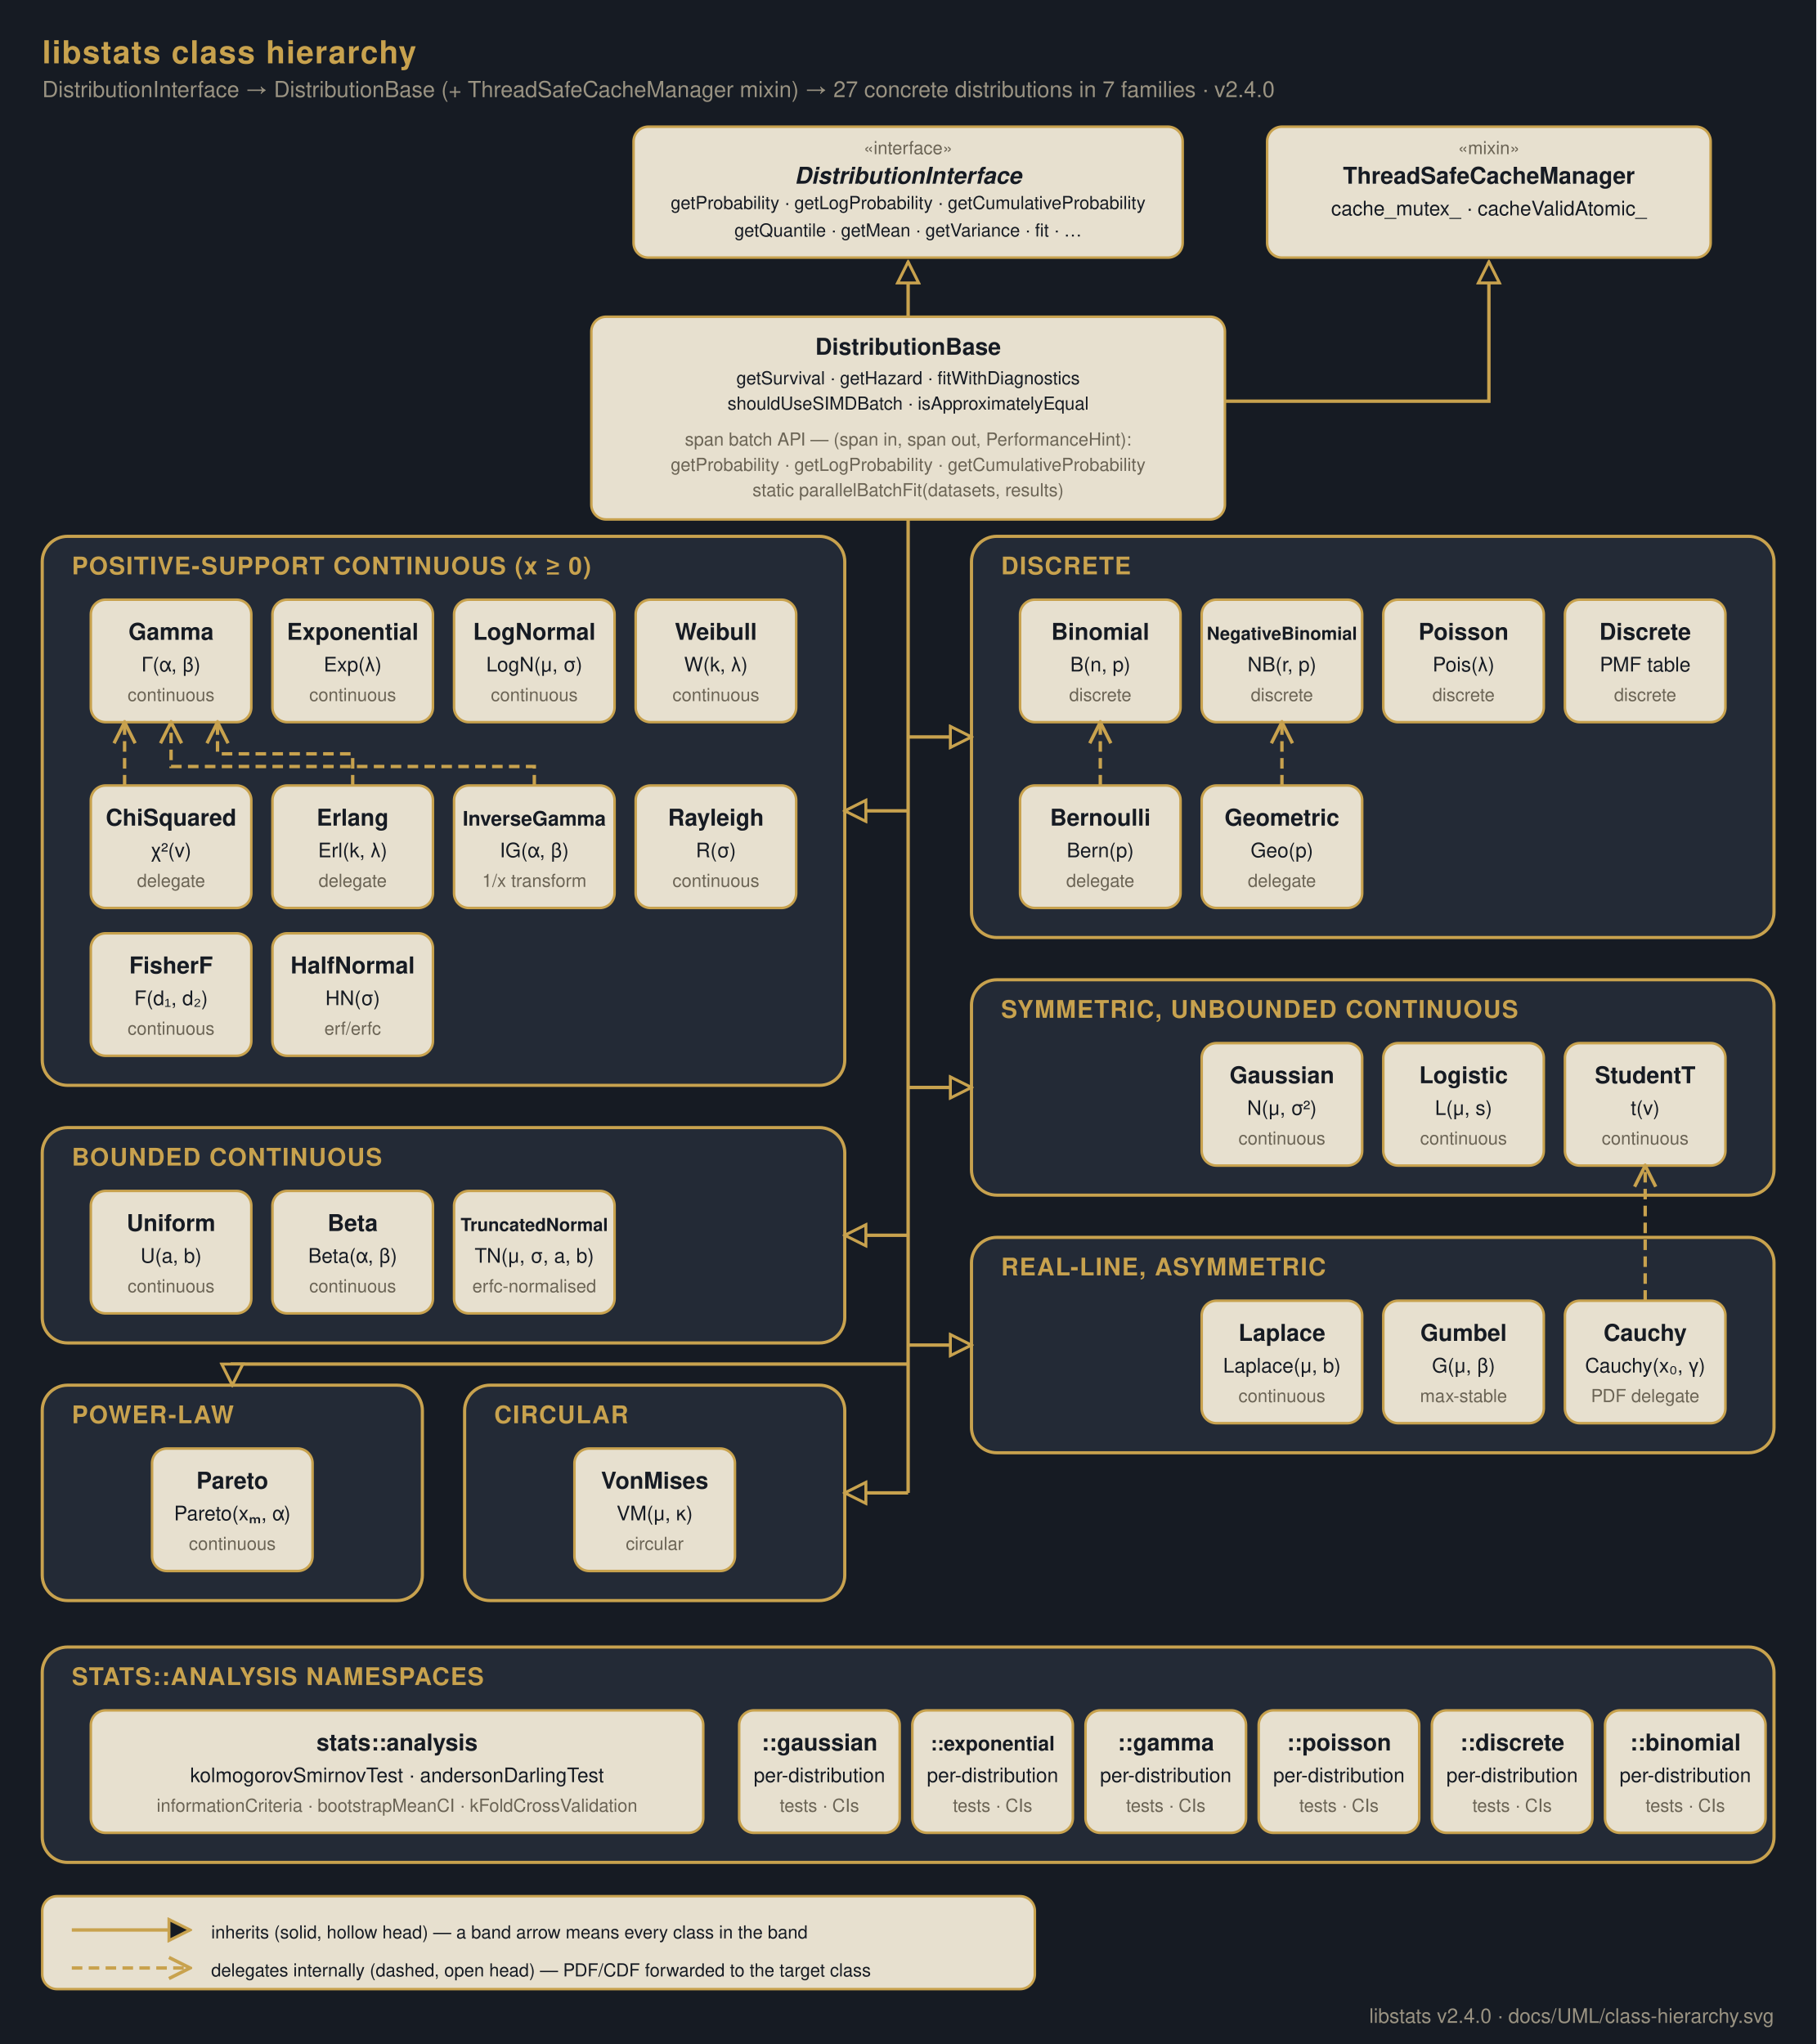
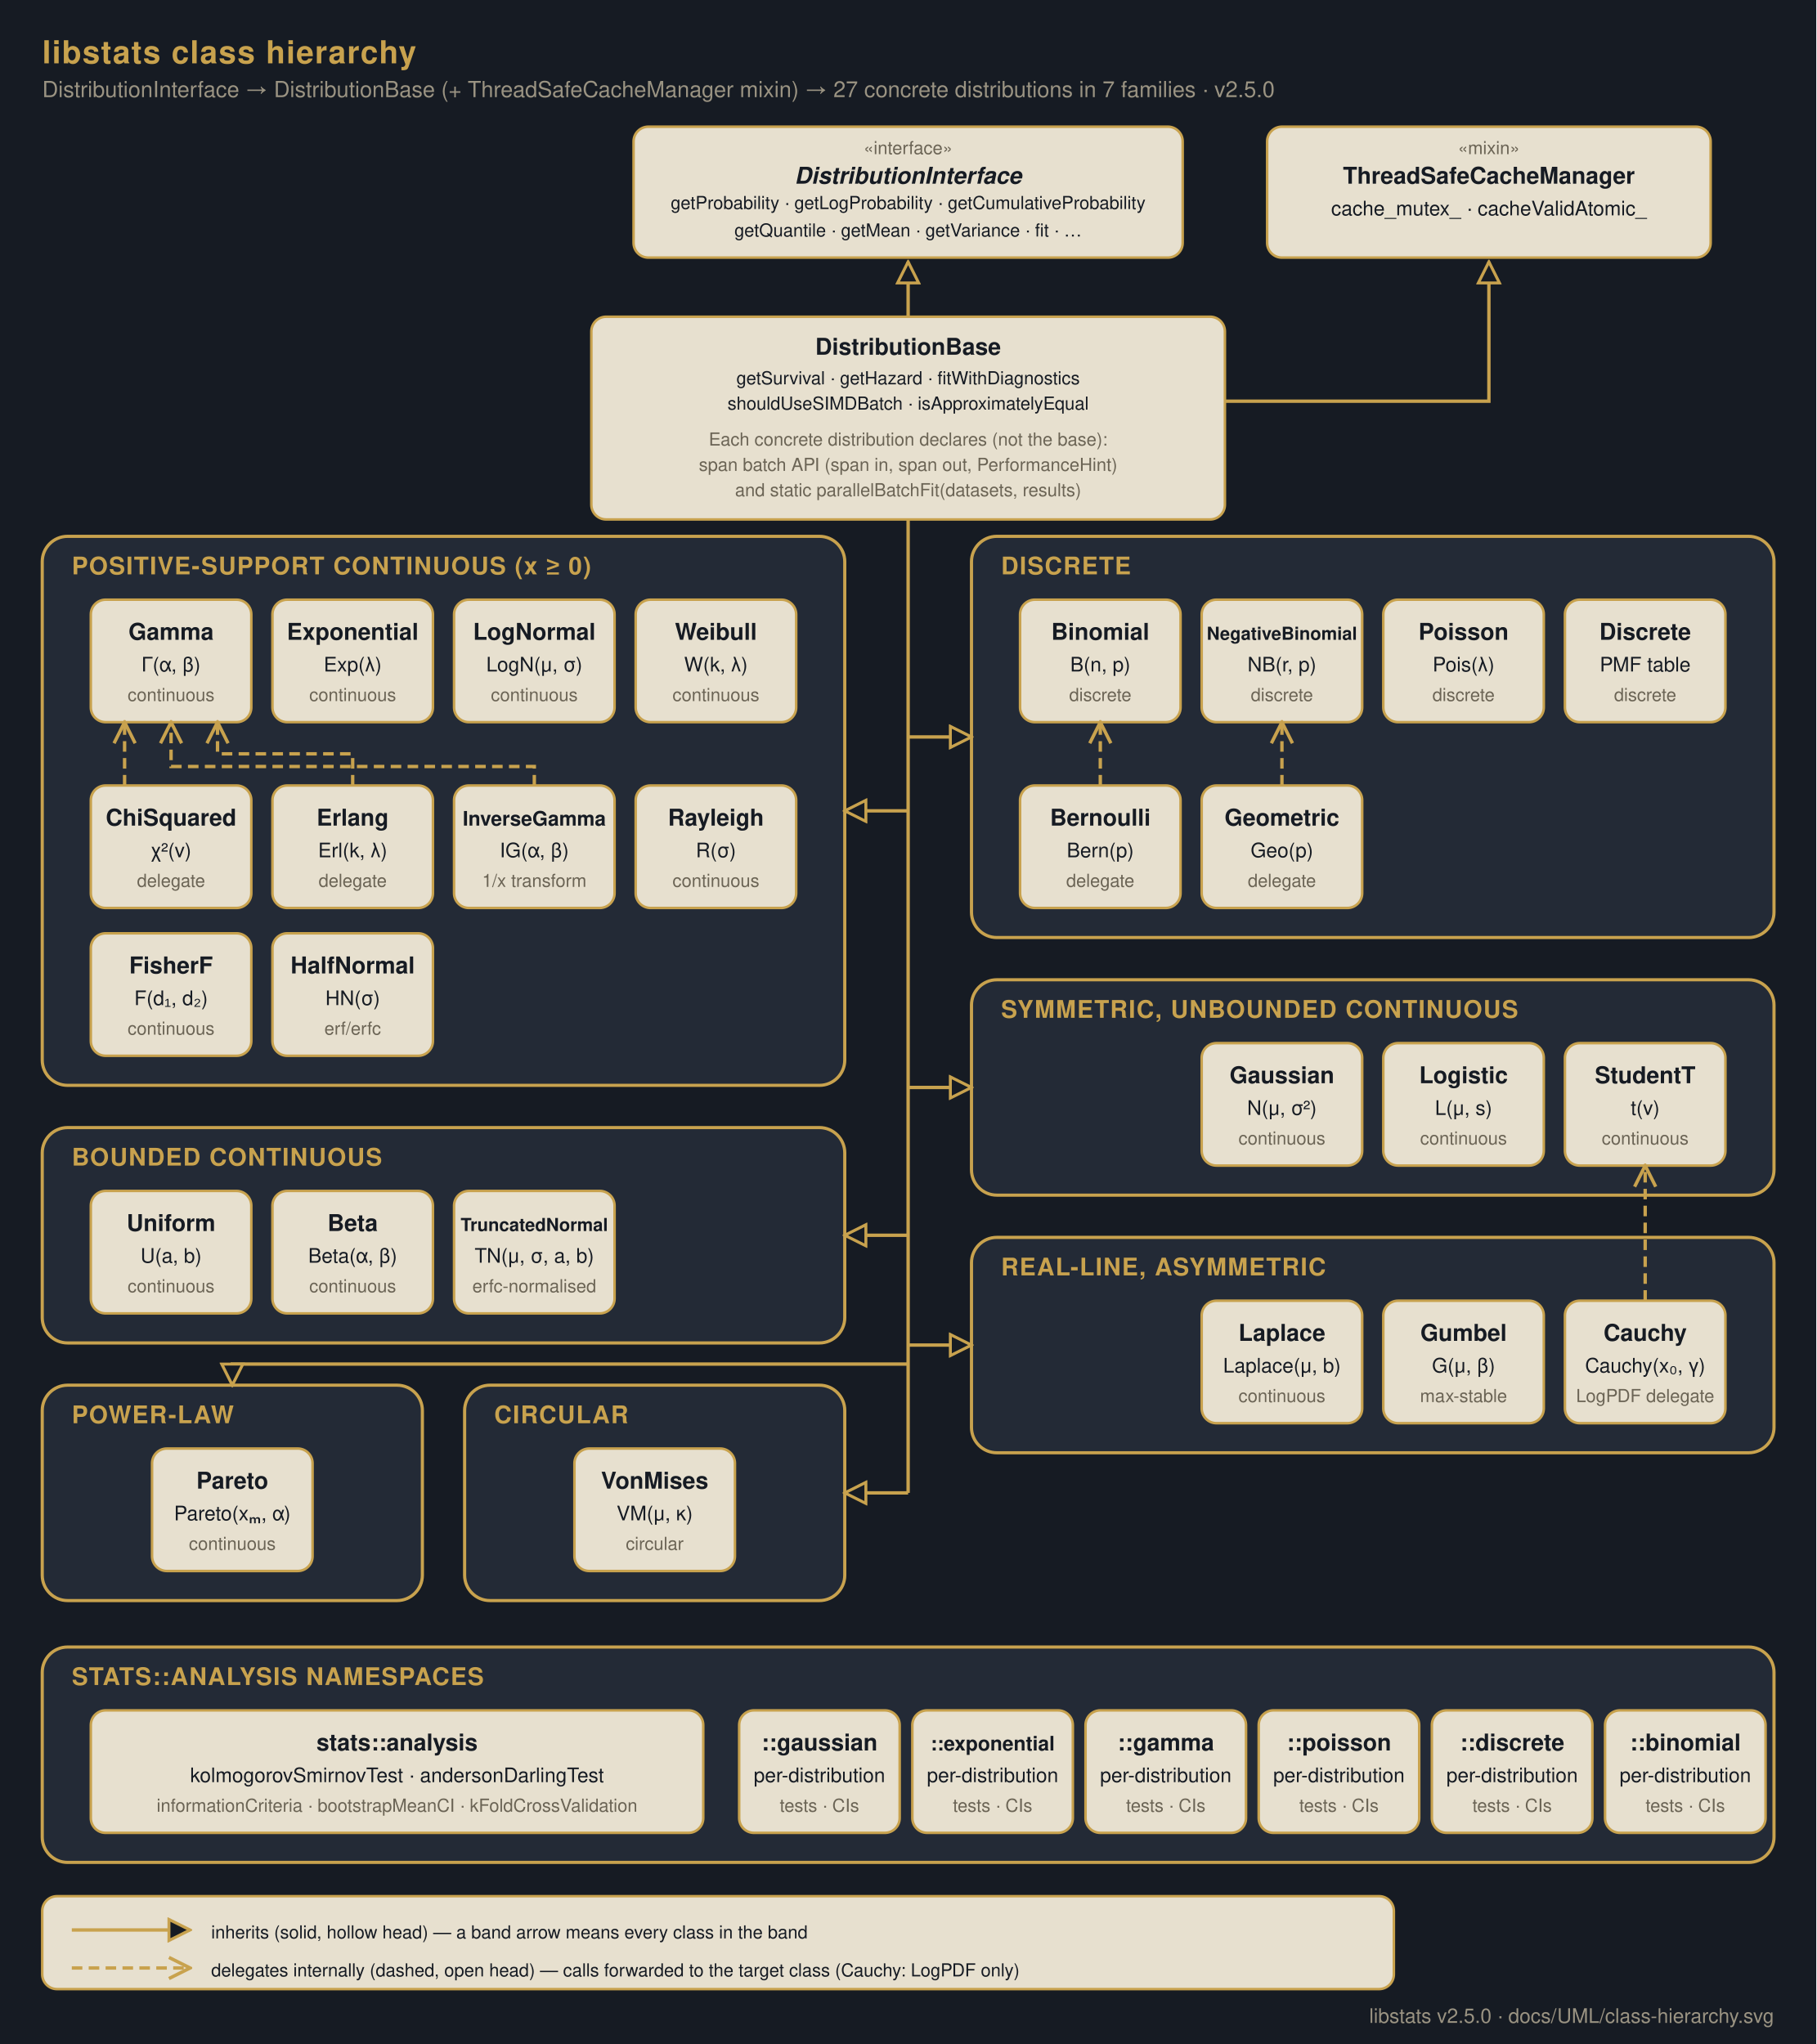
<svg xmlns="http://www.w3.org/2000/svg" viewBox="0 0 860 968" width="860" height="968">
  <defs>
    <marker id="inh" markerUnits="userSpaceOnUse" markerWidth="12" markerHeight="12" refX="11" refY="6" orient="auto">
      <polygon points="1 1,11 6,1 11" fill="#161b23" stroke="#c8a24e" stroke-width="1.4" />
    </marker>
    <marker id="del" markerUnits="userSpaceOnUse" markerWidth="12" markerHeight="12" refX="11" refY="6" orient="auto">
      <path d="M1 1 L11 6 L1 11" fill="none" stroke="#c8a24e" stroke-width="1.6" />
    </marker>
  </defs>
  <rect width="860" height="968" fill="#161b23" />
  <g font-family="system-ui,-apple-system,Helvetica,Arial,sans-serif">
    <text x="20" y="30" font-size="15" fill="#c8a24e" text-anchor="start" font-weight="bold" letter-spacing="0.5">libstats class hierarchy</text>
-     <text x="20" y="46" font-size="10.5" fill="#9a9382" text-anchor="start">DistributionInterface → DistributionBase (+ ThreadSafeCacheManager mixin) → 27 concrete distributions in 7 families · v2.4.0</text>
+     <text x="20" y="46" font-size="10.5" fill="#9a9382" text-anchor="start">DistributionInterface → DistributionBase (+ ThreadSafeCacheManager mixin) → 27 concrete distributions in 7 families · v2.5.0</text>
    <rect x="300" y="60" width="260" height="62" rx="7" fill="#e7e0cf" stroke="#c8a24e" stroke-width="1.2" />
    <text x="430.0" y="73" font-size="8.5" fill="#6b6455" text-anchor="middle">«interface»</text>
    <text x="430.0" y="87" font-size="11" fill="#161b23" text-anchor="middle" font-weight="bold" font-style="italic">DistributionInterface</text>
    <text x="430" y="99" font-size="8.5" fill="#161b23" text-anchor="middle">getProbability · getLogProbability · getCumulativeProbability</text>
    <text x="430" y="112" font-size="8.5" fill="#161b23" text-anchor="middle">getQuantile · getMean · getVariance · fit · …</text>
    <rect x="600" y="60" width="210" height="62" rx="7" fill="#e7e0cf" stroke="#c8a24e" stroke-width="1.2" />
    <text x="705.0" y="73" font-size="8.5" fill="#6b6455" text-anchor="middle">«mixin»</text>
    <text x="705.0" y="87" font-size="11" fill="#161b23" text-anchor="middle" font-weight="bold">ThreadSafeCacheManager</text>
    <text x="705.0" y="102" font-size="9.5" fill="#161b23" text-anchor="middle">cache_mutex_ · cacheValidAtomic_</text>
    <rect x="280" y="150" width="300" height="96" rx="7" fill="#e7e0cf" stroke="#c8a24e" stroke-width="1.2" />
    <text x="430" y="168" font-size="11" fill="#161b23" text-anchor="middle" font-weight="bold">DistributionBase</text>
    <text x="430" y="182" font-size="8.5" fill="#161b23" text-anchor="middle">getSurvival · getHazard · fitWithDiagnostics</text>
    <text x="430" y="194" font-size="8.5" fill="#161b23" text-anchor="middle">shouldUseSIMDBatch · isApproximatelyEqual</text>
-     <text x="430" y="211" font-size="8.5" fill="#6b6455" text-anchor="middle">span batch API — (span in, span out, PerformanceHint):</text>
-     <text x="430" y="223" font-size="8.5" fill="#6b6455" text-anchor="middle">getProbability · getLogProbability · getCumulativeProbability</text>
-     <text x="430" y="235" font-size="8.5" fill="#6b6455" text-anchor="middle">static parallelBatchFit(datasets, results)</text>
+     <text x="430" y="211" font-size="8.5" fill="#6b6455" text-anchor="middle">Each concrete distribution declares (not the base):</text>
+     <text x="430" y="223" font-size="8.5" fill="#6b6455" text-anchor="middle">span batch API (span in, span out, PerformanceHint)</text>
+     <text x="430" y="235" font-size="8.5" fill="#6b6455" text-anchor="middle">and static parallelBatchFit(datasets, results)</text>
    <path d="M430 150 V124" fill="none" stroke="#c8a24e" stroke-width="1.6" marker-end="url(#inh)" />
    <path d="M580 190 H705 V124" fill="none" stroke="#c8a24e" stroke-width="1.6" marker-end="url(#inh)" />
    <rect x="20" y="254" width="380" height="260" rx="12" fill="#232a36" stroke="#c8a24e" stroke-width="1.5" />
    <text x="34" y="272" font-size="11.5" fill="#c8a24e" text-anchor="start" font-weight="bold" letter-spacing="0.5">POSITIVE-SUPPORT CONTINUOUS  (x ≥ 0)</text>
    <rect x="43" y="284" width="76" height="58" rx="7" fill="#e7e0cf" stroke="#c8a24e" stroke-width="1.2" />
    <text x="81.0" y="303" font-size="11" fill="#161b23" text-anchor="middle" font-weight="bold">Gamma</text>
    <text x="81.0" y="318" font-size="9.5" fill="#161b23" text-anchor="middle">Γ(α, β)</text>
    <text x="81.0" y="332" font-size="8.5" fill="#6b6455" text-anchor="middle">continuous</text>
    <rect x="129" y="284" width="76" height="58" rx="7" fill="#e7e0cf" stroke="#c8a24e" stroke-width="1.2" />
    <text x="167.0" y="303" font-size="11" fill="#161b23" text-anchor="middle" font-weight="bold">Exponential</text>
    <text x="167.0" y="318" font-size="9.5" fill="#161b23" text-anchor="middle">Exp(λ)</text>
    <text x="167.0" y="332" font-size="8.5" fill="#6b6455" text-anchor="middle">continuous</text>
    <rect x="215" y="284" width="76" height="58" rx="7" fill="#e7e0cf" stroke="#c8a24e" stroke-width="1.2" />
    <text x="253.0" y="303" font-size="11" fill="#161b23" text-anchor="middle" font-weight="bold">LogNormal</text>
    <text x="253.0" y="318" font-size="9.5" fill="#161b23" text-anchor="middle">LogN(μ, σ)</text>
    <text x="253.0" y="332" font-size="8.5" fill="#6b6455" text-anchor="middle">continuous</text>
    <rect x="301" y="284" width="76" height="58" rx="7" fill="#e7e0cf" stroke="#c8a24e" stroke-width="1.2" />
    <text x="339.0" y="303" font-size="11" fill="#161b23" text-anchor="middle" font-weight="bold">Weibull</text>
    <text x="339.0" y="318" font-size="9.5" fill="#161b23" text-anchor="middle">W(k, λ)</text>
    <text x="339.0" y="332" font-size="8.5" fill="#6b6455" text-anchor="middle">continuous</text>
    <rect x="43" y="372" width="76" height="58" rx="7" fill="#e7e0cf" stroke="#c8a24e" stroke-width="1.2" />
    <text x="81.0" y="391" font-size="11" fill="#161b23" text-anchor="middle" font-weight="bold">ChiSquared</text>
    <text x="81.0" y="406" font-size="9.5" fill="#161b23" text-anchor="middle">χ²(ν)</text>
    <text x="81.0" y="420" font-size="8.5" fill="#6b6455" text-anchor="middle">delegate</text>
    <rect x="129" y="372" width="76" height="58" rx="7" fill="#e7e0cf" stroke="#c8a24e" stroke-width="1.2" />
    <text x="167.0" y="391" font-size="11" fill="#161b23" text-anchor="middle" font-weight="bold">Erlang</text>
    <text x="167.0" y="406" font-size="9.5" fill="#161b23" text-anchor="middle">Erl(k, λ)</text>
    <text x="167.0" y="420" font-size="8.5" fill="#6b6455" text-anchor="middle">delegate</text>
    <rect x="215" y="372" width="76" height="58" rx="7" fill="#e7e0cf" stroke="#c8a24e" stroke-width="1.2" />
    <text x="253.0" y="391" font-size="9.5" fill="#161b23" text-anchor="middle" font-weight="bold">InverseGamma</text>
    <text x="253.0" y="406" font-size="9.5" fill="#161b23" text-anchor="middle">IG(α, β)</text>
    <text x="253.0" y="420" font-size="8.5" fill="#6b6455" text-anchor="middle">1/x transform</text>
    <rect x="301" y="372" width="76" height="58" rx="7" fill="#e7e0cf" stroke="#c8a24e" stroke-width="1.2" />
    <text x="339.0" y="391" font-size="11" fill="#161b23" text-anchor="middle" font-weight="bold">Rayleigh</text>
    <text x="339.0" y="406" font-size="9.5" fill="#161b23" text-anchor="middle">R(σ)</text>
    <text x="339.0" y="420" font-size="8.5" fill="#6b6455" text-anchor="middle">continuous</text>
    <rect x="43" y="442" width="76" height="58" rx="7" fill="#e7e0cf" stroke="#c8a24e" stroke-width="1.2" />
    <text x="81.0" y="461" font-size="11" fill="#161b23" text-anchor="middle" font-weight="bold">FisherF</text>
    <text x="81.0" y="476" font-size="9.5" fill="#161b23" text-anchor="middle">F(d₁, d₂)</text>
    <text x="81.0" y="490" font-size="8.5" fill="#6b6455" text-anchor="middle">continuous</text>
    <rect x="129" y="442" width="76" height="58" rx="7" fill="#e7e0cf" stroke="#c8a24e" stroke-width="1.2" />
    <text x="167.0" y="461" font-size="11" fill="#161b23" text-anchor="middle" font-weight="bold">HalfNormal</text>
    <text x="167.0" y="476" font-size="9.5" fill="#161b23" text-anchor="middle">HN(σ)</text>
    <text x="167.0" y="490" font-size="8.5" fill="#6b6455" text-anchor="middle">erf/erfc</text>
    <path d="M59 372 V342" fill="none" stroke="#c8a24e" stroke-width="1.6" stroke-dasharray="5 3" marker-end="url(#del)" />
    <path d="M167 372 V357 H103 V342" fill="none" stroke="#c8a24e" stroke-width="1.6" stroke-dasharray="5 3" marker-end="url(#del)" />
    <path d="M253 372 V363 H81 V342" fill="none" stroke="#c8a24e" stroke-width="1.6" stroke-dasharray="5 3" marker-end="url(#del)" />
    <rect x="20" y="534" width="380" height="102" rx="12" fill="#232a36" stroke="#c8a24e" stroke-width="1.5" />
    <text x="34" y="552" font-size="11.5" fill="#c8a24e" text-anchor="start" font-weight="bold" letter-spacing="0.5">BOUNDED CONTINUOUS</text>
    <rect x="43" y="564" width="76" height="58" rx="7" fill="#e7e0cf" stroke="#c8a24e" stroke-width="1.2" />
    <text x="81.0" y="583" font-size="11" fill="#161b23" text-anchor="middle" font-weight="bold">Uniform</text>
    <text x="81.0" y="598" font-size="9.5" fill="#161b23" text-anchor="middle">U(a, b)</text>
    <text x="81.0" y="612" font-size="8.5" fill="#6b6455" text-anchor="middle">continuous</text>
    <rect x="129" y="564" width="76" height="58" rx="7" fill="#e7e0cf" stroke="#c8a24e" stroke-width="1.2" />
    <text x="167.0" y="583" font-size="11" fill="#161b23" text-anchor="middle" font-weight="bold">Beta</text>
    <text x="167.0" y="598" font-size="9.5" fill="#161b23" text-anchor="middle">Beta(α, β)</text>
    <text x="167.0" y="612" font-size="8.5" fill="#6b6455" text-anchor="middle">continuous</text>
    <rect x="215" y="564" width="76" height="58" rx="7" fill="#e7e0cf" stroke="#c8a24e" stroke-width="1.2" />
    <text x="253.0" y="583" font-size="8.5" fill="#161b23" text-anchor="middle" font-weight="bold">TruncatedNormal</text>
    <text x="253.0" y="598" font-size="9.5" fill="#161b23" text-anchor="middle">TN(μ, σ, a, b)</text>
    <text x="253.0" y="612" font-size="8.5" fill="#6b6455" text-anchor="middle">erfc-normalised</text>
    <rect x="20" y="656" width="180" height="102" rx="12" fill="#232a36" stroke="#c8a24e" stroke-width="1.5" />
    <text x="34" y="674" font-size="11.5" fill="#c8a24e" text-anchor="start" font-weight="bold" letter-spacing="0.5">POWER-LAW</text>
    <rect x="72" y="686" width="76" height="58" rx="7" fill="#e7e0cf" stroke="#c8a24e" stroke-width="1.2" />
    <text x="110.0" y="705" font-size="11" fill="#161b23" text-anchor="middle" font-weight="bold">Pareto</text>
    <text x="110.0" y="720" font-size="9.5" fill="#161b23" text-anchor="middle">Pareto(xₘ, α)</text>
    <text x="110.0" y="734" font-size="8.5" fill="#6b6455" text-anchor="middle">continuous</text>
    <rect x="220" y="656" width="180" height="102" rx="12" fill="#232a36" stroke="#c8a24e" stroke-width="1.5" />
    <text x="234" y="674" font-size="11.5" fill="#c8a24e" text-anchor="start" font-weight="bold" letter-spacing="0.5">CIRCULAR</text>
    <rect x="272" y="686" width="76" height="58" rx="7" fill="#e7e0cf" stroke="#c8a24e" stroke-width="1.2" />
    <text x="310.0" y="705" font-size="11" fill="#161b23" text-anchor="middle" font-weight="bold">VonMises</text>
    <text x="310.0" y="720" font-size="9.5" fill="#161b23" text-anchor="middle">VM(μ, κ)</text>
    <text x="310.0" y="734" font-size="8.5" fill="#6b6455" text-anchor="middle">circular</text>
    <rect x="460" y="254" width="380" height="190" rx="12" fill="#232a36" stroke="#c8a24e" stroke-width="1.5" />
    <text x="474" y="272" font-size="11.5" fill="#c8a24e" text-anchor="start" font-weight="bold" letter-spacing="0.5">DISCRETE</text>
    <rect x="483" y="284" width="76" height="58" rx="7" fill="#e7e0cf" stroke="#c8a24e" stroke-width="1.2" />
    <text x="521.0" y="303" font-size="11" fill="#161b23" text-anchor="middle" font-weight="bold">Binomial</text>
    <text x="521.0" y="318" font-size="9.5" fill="#161b23" text-anchor="middle">B(n, p)</text>
    <text x="521.0" y="332" font-size="8.5" fill="#6b6455" text-anchor="middle">discrete</text>
    <rect x="569" y="284" width="76" height="58" rx="7" fill="#e7e0cf" stroke="#c8a24e" stroke-width="1.2" />
    <text x="607.0" y="303" font-size="8.5" fill="#161b23" text-anchor="middle" font-weight="bold">NegativeBinomial</text>
    <text x="607.0" y="318" font-size="9.5" fill="#161b23" text-anchor="middle">NB(r, p)</text>
    <text x="607.0" y="332" font-size="8.5" fill="#6b6455" text-anchor="middle">discrete</text>
    <rect x="655" y="284" width="76" height="58" rx="7" fill="#e7e0cf" stroke="#c8a24e" stroke-width="1.2" />
    <text x="693.0" y="303" font-size="11" fill="#161b23" text-anchor="middle" font-weight="bold">Poisson</text>
    <text x="693.0" y="318" font-size="9.5" fill="#161b23" text-anchor="middle">Pois(λ)</text>
    <text x="693.0" y="332" font-size="8.5" fill="#6b6455" text-anchor="middle">discrete</text>
    <rect x="741" y="284" width="76" height="58" rx="7" fill="#e7e0cf" stroke="#c8a24e" stroke-width="1.2" />
    <text x="779.0" y="303" font-size="11" fill="#161b23" text-anchor="middle" font-weight="bold">Discrete</text>
    <text x="779.0" y="318" font-size="9.5" fill="#161b23" text-anchor="middle">PMF table</text>
    <text x="779.0" y="332" font-size="8.5" fill="#6b6455" text-anchor="middle">discrete</text>
    <rect x="483" y="372" width="76" height="58" rx="7" fill="#e7e0cf" stroke="#c8a24e" stroke-width="1.2" />
    <text x="521.0" y="391" font-size="11" fill="#161b23" text-anchor="middle" font-weight="bold">Bernoulli</text>
    <text x="521.0" y="406" font-size="9.5" fill="#161b23" text-anchor="middle">Bern(p)</text>
    <text x="521.0" y="420" font-size="8.5" fill="#6b6455" text-anchor="middle">delegate</text>
    <rect x="569" y="372" width="76" height="58" rx="7" fill="#e7e0cf" stroke="#c8a24e" stroke-width="1.2" />
    <text x="607.0" y="391" font-size="11" fill="#161b23" text-anchor="middle" font-weight="bold">Geometric</text>
    <text x="607.0" y="406" font-size="9.5" fill="#161b23" text-anchor="middle">Geo(p)</text>
    <text x="607.0" y="420" font-size="8.5" fill="#6b6455" text-anchor="middle">delegate</text>
    <path d="M521 372 V342" fill="none" stroke="#c8a24e" stroke-width="1.6" stroke-dasharray="5 3" marker-end="url(#del)" />
    <path d="M607 372 V342" fill="none" stroke="#c8a24e" stroke-width="1.6" stroke-dasharray="5 3" marker-end="url(#del)" />
    <rect x="460" y="464" width="380" height="102" rx="12" fill="#232a36" stroke="#c8a24e" stroke-width="1.5" />
    <text x="474" y="482" font-size="11.5" fill="#c8a24e" text-anchor="start" font-weight="bold" letter-spacing="0.5">SYMMETRIC, UNBOUNDED CONTINUOUS</text>
    <rect x="569" y="494" width="76" height="58" rx="7" fill="#e7e0cf" stroke="#c8a24e" stroke-width="1.2" />
    <text x="607.0" y="513" font-size="11" fill="#161b23" text-anchor="middle" font-weight="bold">Gaussian</text>
    <text x="607.0" y="528" font-size="9.5" fill="#161b23" text-anchor="middle">N(μ, σ²)</text>
    <text x="607.0" y="542" font-size="8.5" fill="#6b6455" text-anchor="middle">continuous</text>
    <rect x="655" y="494" width="76" height="58" rx="7" fill="#e7e0cf" stroke="#c8a24e" stroke-width="1.2" />
    <text x="693.0" y="513" font-size="11" fill="#161b23" text-anchor="middle" font-weight="bold">Logistic</text>
    <text x="693.0" y="528" font-size="9.5" fill="#161b23" text-anchor="middle">L(μ, s)</text>
    <text x="693.0" y="542" font-size="8.5" fill="#6b6455" text-anchor="middle">continuous</text>
    <rect x="741" y="494" width="76" height="58" rx="7" fill="#e7e0cf" stroke="#c8a24e" stroke-width="1.2" />
    <text x="779.0" y="513" font-size="11" fill="#161b23" text-anchor="middle" font-weight="bold">StudentT</text>
    <text x="779.0" y="528" font-size="9.5" fill="#161b23" text-anchor="middle">t(ν)</text>
    <text x="779.0" y="542" font-size="8.5" fill="#6b6455" text-anchor="middle">continuous</text>
    <rect x="460" y="586" width="380" height="102" rx="12" fill="#232a36" stroke="#c8a24e" stroke-width="1.5" />
    <text x="474" y="604" font-size="11.5" fill="#c8a24e" text-anchor="start" font-weight="bold" letter-spacing="0.5">REAL-LINE, ASYMMETRIC</text>
    <rect x="569" y="616" width="76" height="58" rx="7" fill="#e7e0cf" stroke="#c8a24e" stroke-width="1.2" />
    <text x="607.0" y="635" font-size="11" fill="#161b23" text-anchor="middle" font-weight="bold">Laplace</text>
    <text x="607.0" y="650" font-size="9.5" fill="#161b23" text-anchor="middle">Laplace(μ, b)</text>
    <text x="607.0" y="664" font-size="8.5" fill="#6b6455" text-anchor="middle">continuous</text>
    <rect x="655" y="616" width="76" height="58" rx="7" fill="#e7e0cf" stroke="#c8a24e" stroke-width="1.2" />
    <text x="693.0" y="635" font-size="11" fill="#161b23" text-anchor="middle" font-weight="bold">Gumbel</text>
    <text x="693.0" y="650" font-size="9.5" fill="#161b23" text-anchor="middle">G(μ, β)</text>
    <text x="693.0" y="664" font-size="8.5" fill="#6b6455" text-anchor="middle">max-stable</text>
    <rect x="741" y="616" width="76" height="58" rx="7" fill="#e7e0cf" stroke="#c8a24e" stroke-width="1.2" />
    <text x="779.0" y="635" font-size="11" fill="#161b23" text-anchor="middle" font-weight="bold">Cauchy</text>
    <text x="779.0" y="650" font-size="9.5" fill="#161b23" text-anchor="middle">Cauchy(x₀, γ)</text>
-     <text x="779.0" y="664" font-size="8.5" fill="#6b6455" text-anchor="middle">PDF delegate</text>
+     <text x="779.0" y="664" font-size="8.5" fill="#6b6455" text-anchor="middle">LogPDF delegate</text>
    <path d="M779 616 V552" fill="none" stroke="#c8a24e" stroke-width="1.6" stroke-dasharray="5 3" marker-end="url(#del)" />
    <path d="M430 246 V707" fill="none" stroke="#c8a24e" stroke-width="1.6" />
    <path d="M430 384 H400" fill="none" stroke="#c8a24e" stroke-width="1.6" marker-end="url(#inh)" />
    <path d="M430 585 H400" fill="none" stroke="#c8a24e" stroke-width="1.6" marker-end="url(#inh)" />
    <path d="M430 707 H400" fill="none" stroke="#c8a24e" stroke-width="1.6" marker-end="url(#inh)" />
    <path d="M430 646 H110 V656" fill="none" stroke="#c8a24e" stroke-width="1.6" marker-end="url(#inh)" />
    <path d="M430 349 H460" fill="none" stroke="#c8a24e" stroke-width="1.6" marker-end="url(#inh)" />
    <path d="M430 515 H460" fill="none" stroke="#c8a24e" stroke-width="1.6" marker-end="url(#inh)" />
    <path d="M430 637 H460" fill="none" stroke="#c8a24e" stroke-width="1.6" marker-end="url(#inh)" />
    <rect x="20" y="780" width="820" height="102" rx="12" fill="#232a36" stroke="#c8a24e" stroke-width="1.5" />
    <text x="34" y="798" font-size="11.5" fill="#c8a24e" text-anchor="start" font-weight="bold" letter-spacing="0.5">STATS::ANALYSIS NAMESPACES</text>
    <rect x="43" y="810" width="290" height="58" rx="7" fill="#e7e0cf" stroke="#c8a24e" stroke-width="1.2" />
    <text x="188.0" y="829" font-size="11" fill="#161b23" text-anchor="middle" font-weight="bold">stats::analysis</text>
    <text x="188.0" y="844" font-size="9.5" fill="#161b23" text-anchor="middle">kolmogorovSmirnovTest · andersonDarlingTest</text>
    <text x="188.0" y="858" font-size="8.5" fill="#6b6455" text-anchor="middle">informationCriteria · bootstrapMeanCI · kFoldCrossValidation</text>
    <rect x="350" y="810" width="76" height="58" rx="7" fill="#e7e0cf" stroke="#c8a24e" stroke-width="1.2" />
    <text x="388.0" y="829" font-size="11" fill="#161b23" text-anchor="middle" font-weight="bold">::gaussian</text>
    <text x="388.0" y="844" font-size="9.5" fill="#161b23" text-anchor="middle">per-distribution</text>
    <text x="388.0" y="858" font-size="8.5" fill="#6b6455" text-anchor="middle">tests · CIs</text>
    <rect x="432" y="810" width="76" height="58" rx="7" fill="#e7e0cf" stroke="#c8a24e" stroke-width="1.2" />
    <text x="470.0" y="829" font-size="9.5" fill="#161b23" text-anchor="middle" font-weight="bold">::exponential</text>
    <text x="470.0" y="844" font-size="9.5" fill="#161b23" text-anchor="middle">per-distribution</text>
    <text x="470.0" y="858" font-size="8.5" fill="#6b6455" text-anchor="middle">tests · CIs</text>
    <rect x="514" y="810" width="76" height="58" rx="7" fill="#e7e0cf" stroke="#c8a24e" stroke-width="1.2" />
    <text x="552.0" y="829" font-size="11" fill="#161b23" text-anchor="middle" font-weight="bold">::gamma</text>
    <text x="552.0" y="844" font-size="9.5" fill="#161b23" text-anchor="middle">per-distribution</text>
    <text x="552.0" y="858" font-size="8.5" fill="#6b6455" text-anchor="middle">tests · CIs</text>
    <rect x="596" y="810" width="76" height="58" rx="7" fill="#e7e0cf" stroke="#c8a24e" stroke-width="1.2" />
    <text x="634.0" y="829" font-size="11" fill="#161b23" text-anchor="middle" font-weight="bold">::poisson</text>
    <text x="634.0" y="844" font-size="9.5" fill="#161b23" text-anchor="middle">per-distribution</text>
    <text x="634.0" y="858" font-size="8.5" fill="#6b6455" text-anchor="middle">tests · CIs</text>
    <rect x="678" y="810" width="76" height="58" rx="7" fill="#e7e0cf" stroke="#c8a24e" stroke-width="1.2" />
    <text x="716.0" y="829" font-size="11" fill="#161b23" text-anchor="middle" font-weight="bold">::discrete</text>
    <text x="716.0" y="844" font-size="9.5" fill="#161b23" text-anchor="middle">per-distribution</text>
    <text x="716.0" y="858" font-size="8.5" fill="#6b6455" text-anchor="middle">tests · CIs</text>
    <rect x="760" y="810" width="76" height="58" rx="7" fill="#e7e0cf" stroke="#c8a24e" stroke-width="1.2" />
    <text x="798.0" y="829" font-size="11" fill="#161b23" text-anchor="middle" font-weight="bold">::binomial</text>
    <text x="798.0" y="844" font-size="9.5" fill="#161b23" text-anchor="middle">per-distribution</text>
    <text x="798.0" y="858" font-size="8.5" fill="#6b6455" text-anchor="middle">tests · CIs</text>
-     <rect x="20" y="898" width="470" height="44" rx="7" fill="#e7e0cf" stroke="#c8a24e" stroke-width="1.2" />
+     <rect x="20" y="898" width="640" height="44" rx="7" fill="#e7e0cf" stroke="#c8a24e" stroke-width="1.2" />
    <path d="M34 914 H90" fill="none" stroke="#c8a24e" stroke-width="1.6" marker-end="url(#inh)" />
    <text x="100" y="918" font-size="8.5" fill="#161b23" text-anchor="start">inherits (solid, hollow head) — a band arrow means every class in the band</text>
    <path d="M34 932 H90" fill="none" stroke="#c8a24e" stroke-width="1.6" stroke-dasharray="5 3" marker-end="url(#del)" />
-     <text x="100" y="936" font-size="8.5" fill="#161b23" text-anchor="start">delegates internally (dashed, open head) — PDF/CDF forwarded to the target class</text>
-     <text x="840" y="958" font-size="9.5" fill="#9a9382" text-anchor="end">libstats v2.4.0  ·  docs/UML/class-hierarchy.svg</text>
+     <text x="100" y="936" font-size="8.5" fill="#161b23" text-anchor="start">delegates internally (dashed, open head) — calls forwarded to the target class (Cauchy: LogPDF only)</text>
+     <text x="840" y="958" font-size="9.5" fill="#9a9382" text-anchor="end">libstats v2.5.0  ·  docs/UML/class-hierarchy.svg</text>
  </g>
</svg>
